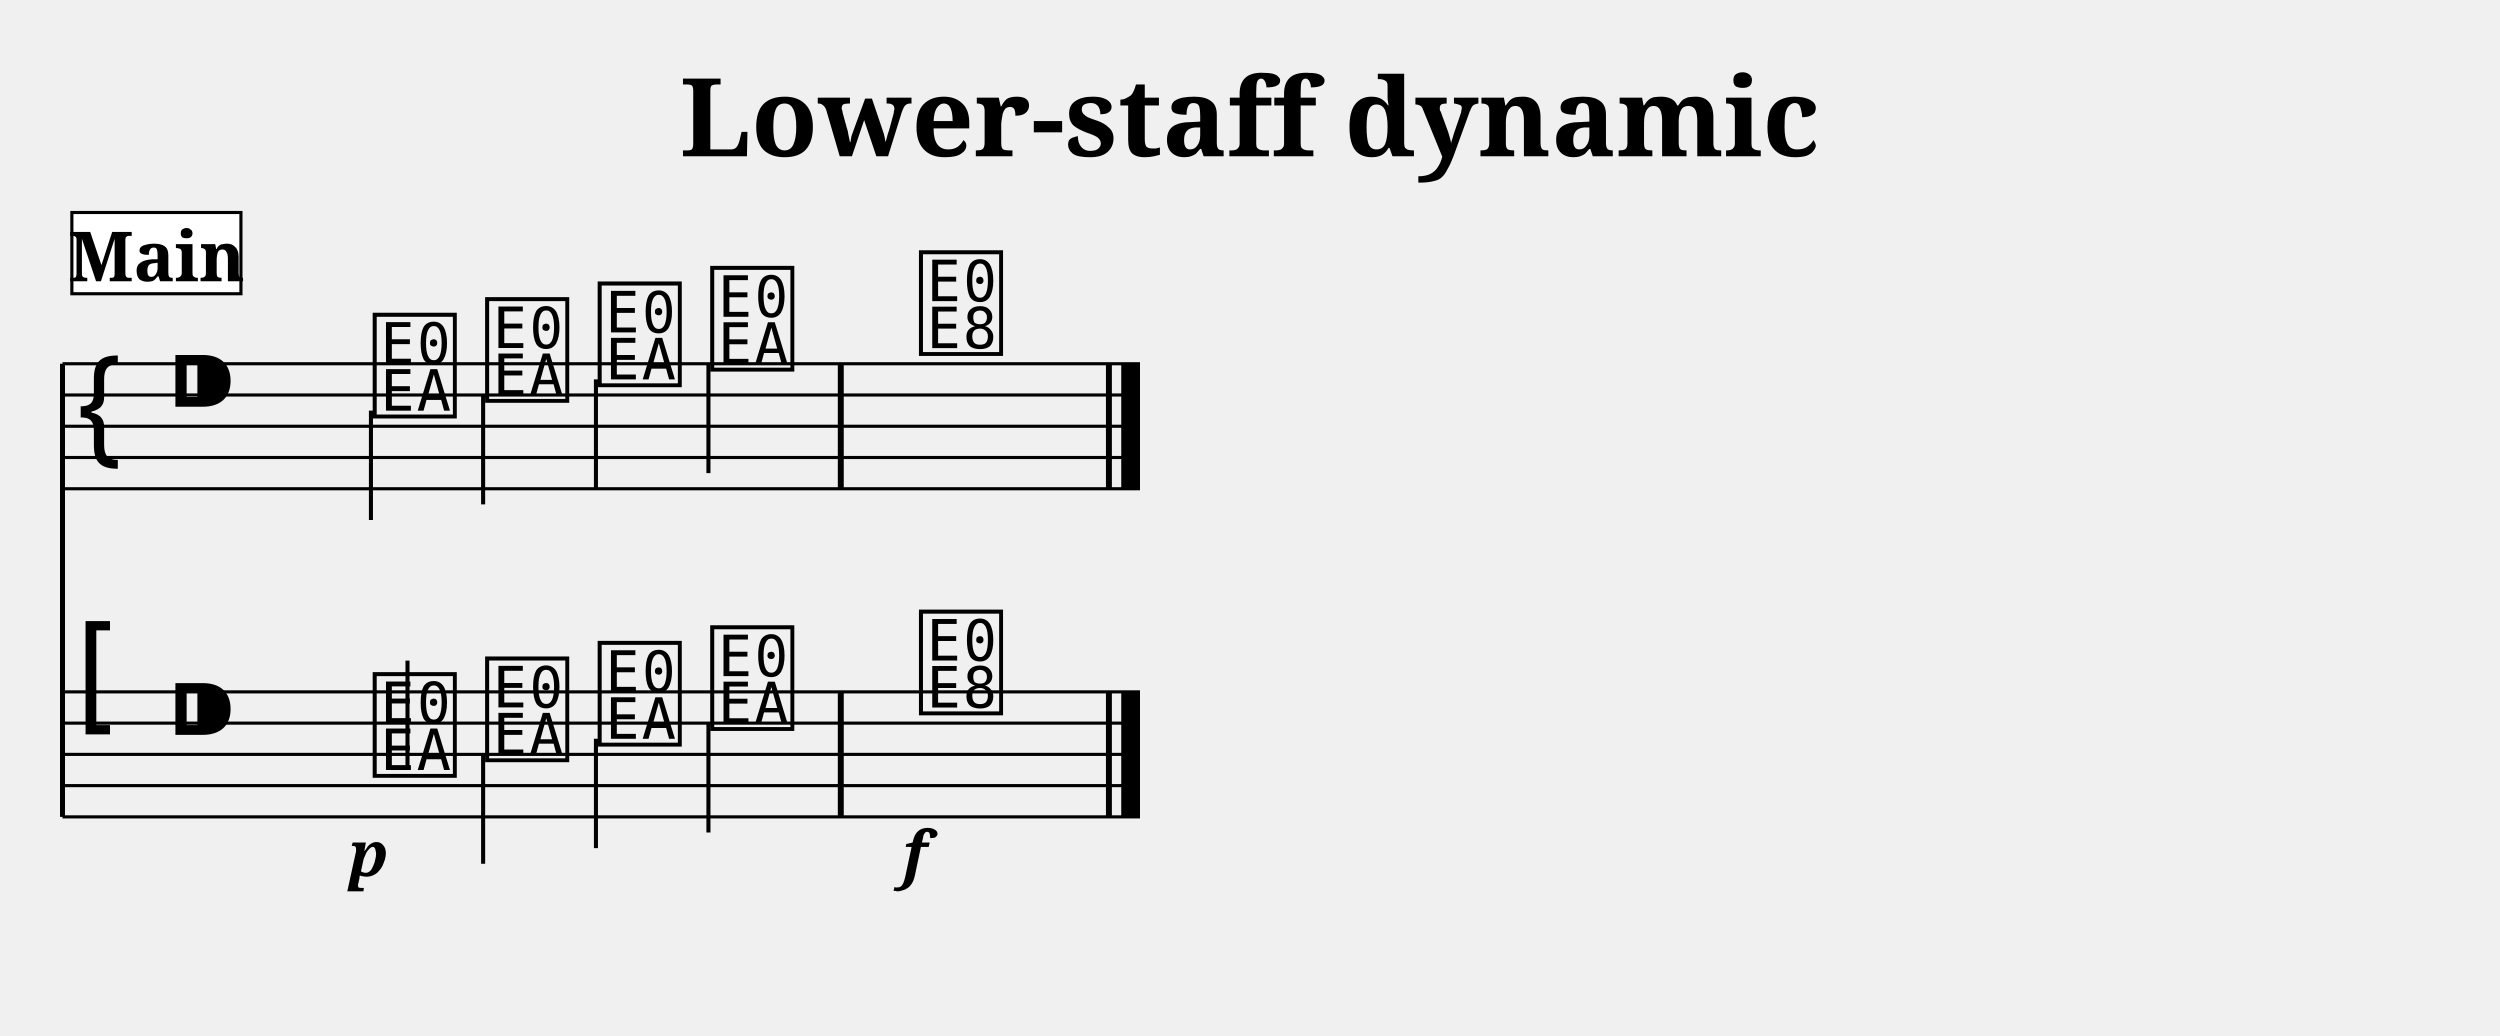
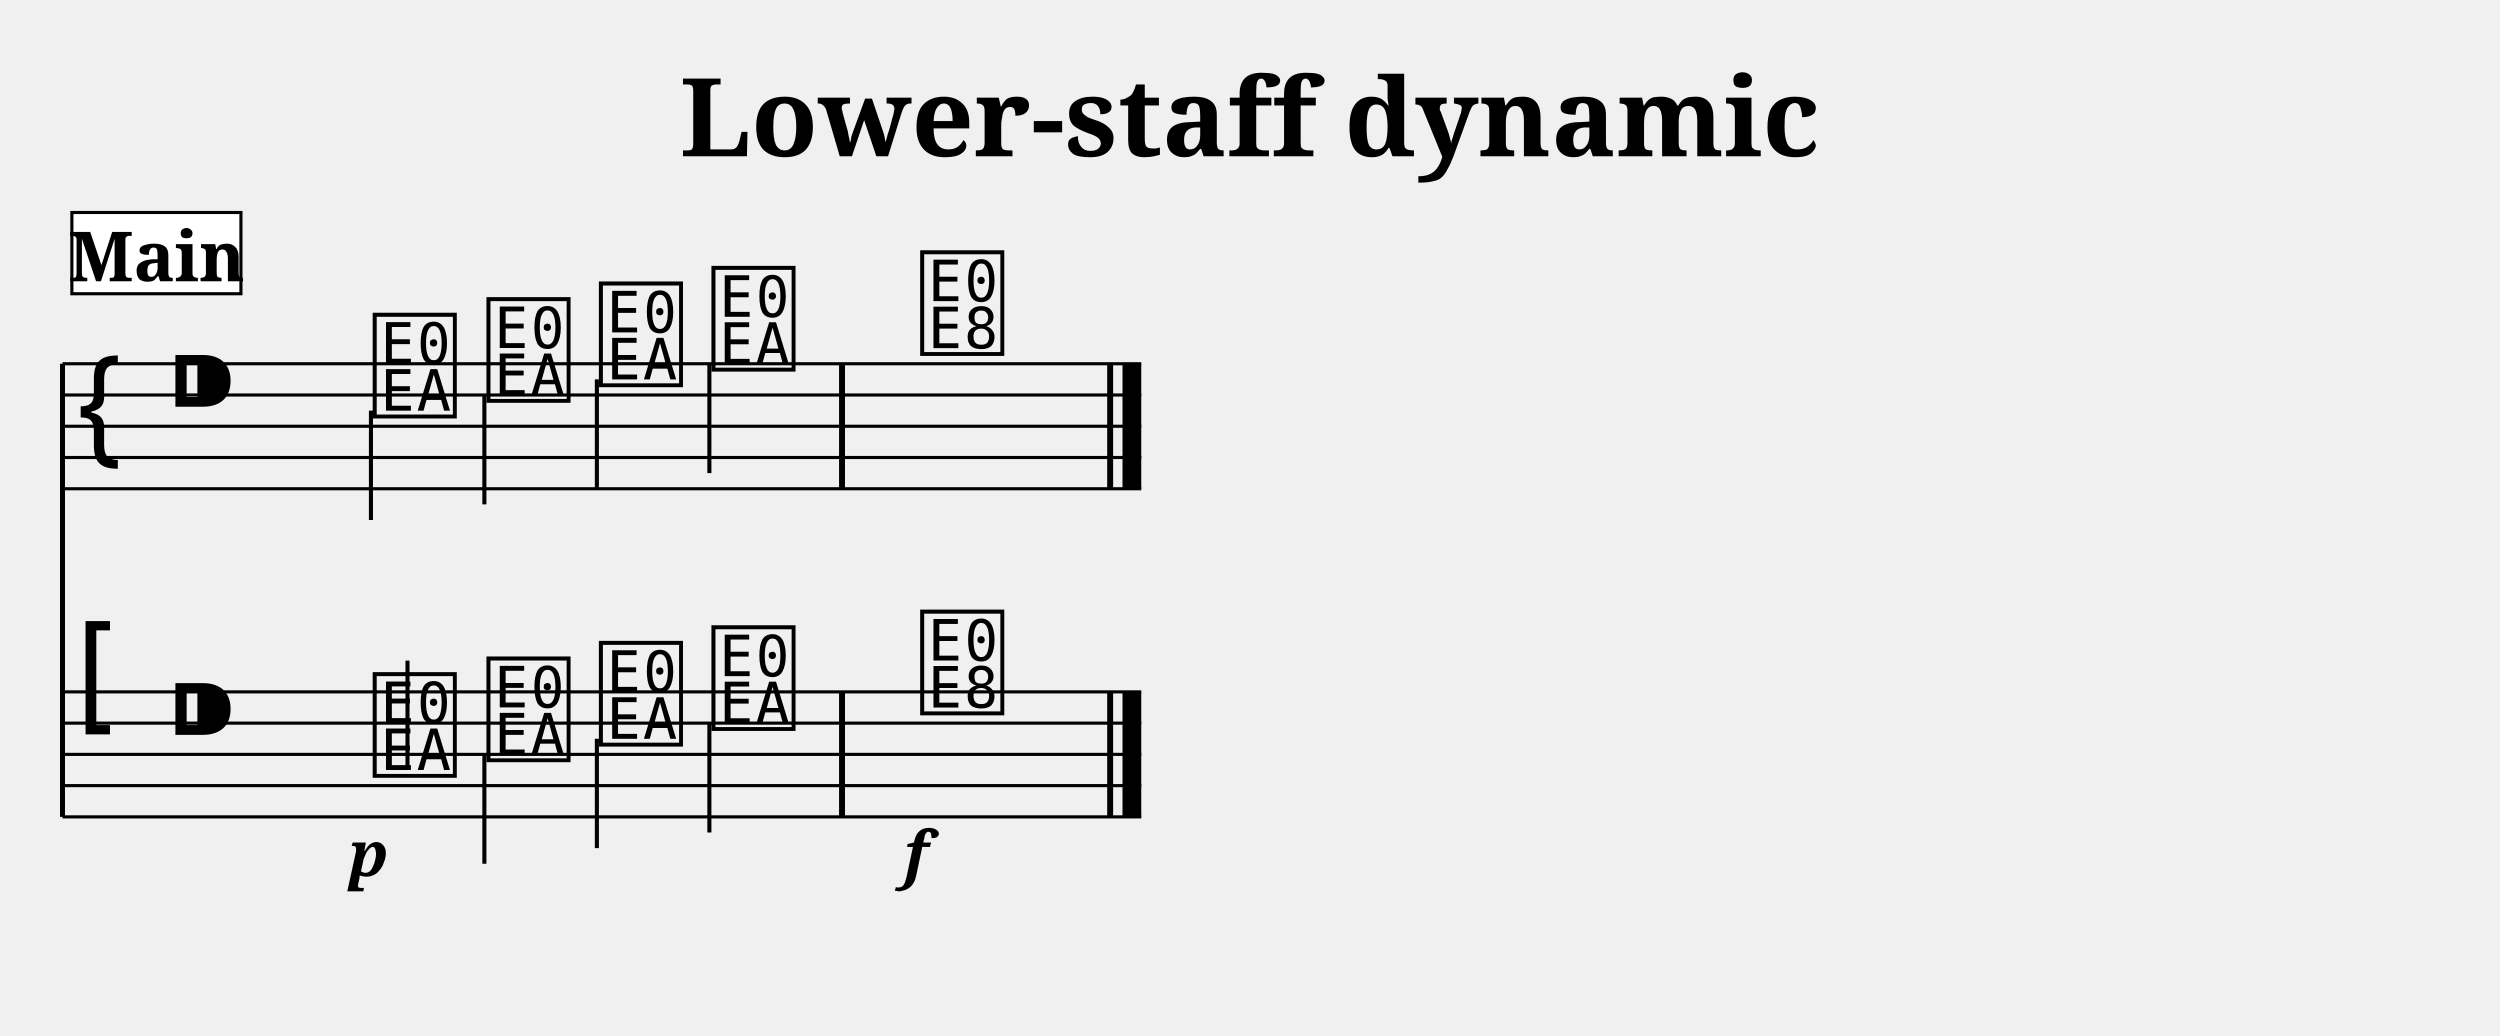
<svg xmlns="http://www.w3.org/2000/svg" width="800.0" height="331.4" viewBox="0 0 80.00 33.14">
  <style>
  @font-face { font-family: 'Emmentaler'; src: local('Emmentaler'); }
  .music { font-family: 'Emmentaler', serif; }
</style>
  <text x="40.00" y="5.00" font-size="3.49" font-family="serif" font-weight="bold" text-anchor="middle">Lower-staff dynamic</text>
  <g transform="translate(2.00,0.00) scale(1,1)">
    <line x1="0.00" y1="11.64" x2="0.00" y2="26.14" stroke="#000000" stroke-width="0.160" />
-     <line x1="0.00" y1="11.64" x2="34.48" y2="11.64" stroke="#000000" stroke-width="0.100" />
-     <line x1="0.00" y1="12.64" x2="34.48" y2="12.64" stroke="#000000" stroke-width="0.100" />
-     <line x1="0.00" y1="13.64" x2="34.48" y2="13.64" stroke="#000000" stroke-width="0.100" />
-     <line x1="0.00" y1="14.64" x2="34.48" y2="14.64" stroke="#000000" stroke-width="0.100" />
-     <line x1="0.00" y1="15.64" x2="34.48" y2="15.64" stroke="#000000" stroke-width="0.100" />
+     <line x1="0.00" y1="11.64" x2="34.52" y2="11.64" stroke="#000000" stroke-width="0.100" />
+     <line x1="0.00" y1="12.64" x2="34.52" y2="12.64" stroke="#000000" stroke-width="0.100" />
+     <line x1="0.00" y1="13.64" x2="34.52" y2="13.64" stroke="#000000" stroke-width="0.100" />
+     <line x1="0.00" y1="14.64" x2="34.52" y2="14.64" stroke="#000000" stroke-width="0.100" />
+     <line x1="0.00" y1="15.64" x2="34.52" y2="15.64" stroke="#000000" stroke-width="0.100" />
    <text class="music" x="0.30" y="14.64" font-size="4.00"></text>
    <text class="music" x="3.30" y="13.64" font-size="4.00"></text>
    <text class="music" x="9.80" y="13.14" font-size="4.00" data-pos="511"></text>
    <line x1="9.87" y1="13.14" x2="9.87" y2="16.64" stroke="#000000" stroke-width="0.130" />
-     <text class="music" x="13.40" y="12.64" font-size="4.00" data-pos="515"></text>
-     <line x1="13.46" y1="12.64" x2="13.46" y2="16.14" stroke="#000000" stroke-width="0.130" />
-     <text class="music" x="17.00" y="12.14" font-size="4.00" data-pos="517"></text>
-     <line x1="17.07" y1="12.14" x2="17.07" y2="15.64" stroke="#000000" stroke-width="0.130" />
-     <text class="music" x="20.60" y="11.64" font-size="4.00" data-pos="519"></text>
-     <line x1="20.67" y1="11.64" x2="20.67" y2="15.14" stroke="#000000" stroke-width="0.130" />
-     <text class="music" x="27.28" y="11.14" font-size="4.00" data-pos="523"></text>
-     <rect x="24.81" y="11.64" width="0.19" height="4.00" fill="#000000" />
-     <rect x="33.39" y="11.64" width="0.19" height="4.00" fill="#000000" />
-     <rect x="33.88" y="11.64" width="0.60" height="4.00" fill="#000000" />
-     <line x1="0.00" y1="22.14" x2="34.48" y2="22.14" stroke="#000000" stroke-width="0.100" />
-     <line x1="0.00" y1="23.14" x2="34.48" y2="23.14" stroke="#000000" stroke-width="0.100" />
-     <line x1="0.00" y1="24.14" x2="34.48" y2="24.14" stroke="#000000" stroke-width="0.100" />
-     <line x1="0.00" y1="25.14" x2="34.48" y2="25.14" stroke="#000000" stroke-width="0.100" />
-     <line x1="0.00" y1="26.14" x2="34.48" y2="26.14" stroke="#000000" stroke-width="0.100" />
+     <text class="music" x="13.44" y="12.64" font-size="4.00" data-pos="515"></text>
+     <line x1="13.50" y1="12.64" x2="13.50" y2="16.14" stroke="#000000" stroke-width="0.130" />
+     <text class="music" x="17.04" y="12.14" font-size="4.00" data-pos="517"></text>
+     <line x1="17.10" y1="12.14" x2="17.10" y2="15.64" stroke="#000000" stroke-width="0.130" />
+     <text class="music" x="20.64" y="11.64" font-size="4.00" data-pos="519"></text>
+     <line x1="20.70" y1="11.64" x2="20.70" y2="15.14" stroke="#000000" stroke-width="0.130" />
+     <text class="music" x="27.32" y="11.14" font-size="4.00" data-pos="523"></text>
+     <rect x="24.85" y="11.64" width="0.19" height="4.00" fill="#000000" />
+     <rect x="33.43" y="11.64" width="0.19" height="4.00" fill="#000000" />
+     <rect x="33.92" y="11.64" width="0.60" height="4.00" fill="#000000" />
+     <line x1="0.00" y1="22.14" x2="34.52" y2="22.14" stroke="#000000" stroke-width="0.100" />
+     <line x1="0.00" y1="23.14" x2="34.52" y2="23.14" stroke="#000000" stroke-width="0.100" />
+     <line x1="0.00" y1="24.14" x2="34.52" y2="24.14" stroke="#000000" stroke-width="0.100" />
+     <line x1="0.00" y1="25.14" x2="34.52" y2="25.14" stroke="#000000" stroke-width="0.100" />
+     <line x1="0.00" y1="26.14" x2="34.52" y2="26.14" stroke="#000000" stroke-width="0.100" />
    <text class="music" x="0.30" y="23.14" font-size="4.00"></text>
    <text class="music" x="3.30" y="24.14" font-size="4.00"></text>
    <text class="music" x="9.80" y="24.64" font-size="4.00" data-pos="538"></text>
    <line x1="11.04" y1="24.64" x2="11.04" y2="21.14" stroke="#000000" stroke-width="0.130" />
-     <text class="music" x="13.40" y="24.14" font-size="4.00" data-pos="543"></text>
-     <line x1="13.46" y1="24.14" x2="13.46" y2="27.64" stroke="#000000" stroke-width="0.130" />
-     <text class="music" x="17.00" y="23.64" font-size="4.00" data-pos="545"></text>
-     <line x1="17.07" y1="23.64" x2="17.07" y2="27.14" stroke="#000000" stroke-width="0.130" />
-     <text class="music" x="20.60" y="23.14" font-size="4.00" data-pos="547"></text>
-     <line x1="20.67" y1="23.14" x2="20.67" y2="26.64" stroke="#000000" stroke-width="0.130" />
-     <text class="music" x="27.28" y="22.64" font-size="4.00" data-pos="551"></text>
-     <rect x="24.81" y="22.14" width="0.19" height="4.00" fill="#000000" />
-     <rect x="33.39" y="22.14" width="0.19" height="4.00" fill="#000000" />
-     <rect x="33.88" y="22.14" width="0.60" height="4.00" fill="#000000" />
+     <text class="music" x="13.44" y="24.14" font-size="4.00" data-pos="543"></text>
+     <line x1="13.50" y1="24.14" x2="13.50" y2="27.64" stroke="#000000" stroke-width="0.130" />
+     <text class="music" x="17.04" y="23.64" font-size="4.00" data-pos="545"></text>
+     <line x1="17.10" y1="23.64" x2="17.10" y2="27.14" stroke="#000000" stroke-width="0.130" />
+     <text class="music" x="20.64" y="23.14" font-size="4.00" data-pos="547"></text>
+     <line x1="20.70" y1="23.14" x2="20.70" y2="26.64" stroke="#000000" stroke-width="0.130" />
+     <text class="music" x="27.32" y="22.64" font-size="4.00" data-pos="551"></text>
+     <rect x="24.85" y="22.14" width="0.19" height="4.00" fill="#000000" />
+     <rect x="33.43" y="22.14" width="0.19" height="4.00" fill="#000000" />
+     <rect x="33.92" y="22.14" width="0.60" height="4.00" fill="#000000" />
    <text x="9.80" y="28.04" font-size="2.00" font-family="serif" font-weight="bold" font-style="italic" text-anchor="middle" fill="#000000" data-pos="540">p</text>
-     <text x="27.28" y="28.04" font-size="2.00" font-family="serif" font-weight="bold" font-style="italic" text-anchor="middle" fill="#000000" data-pos="553">f</text>
+     <text x="27.32" y="28.04" font-size="2.00" font-family="serif" font-weight="bold" font-style="italic" text-anchor="middle" fill="#000000" data-pos="553">f</text>
    <rect x="0.30" y="6.80" width="5.41" height="2.60" fill="#FFFFFF" stroke="#000000" stroke-width="0.100" data-pos="0" />
    <text x="3.01" y="9.00" font-size="2.20" font-family="serif" font-weight="bold" text-anchor="middle" fill="#000000" data-pos="0">Main</text>
  </g>
</svg>
